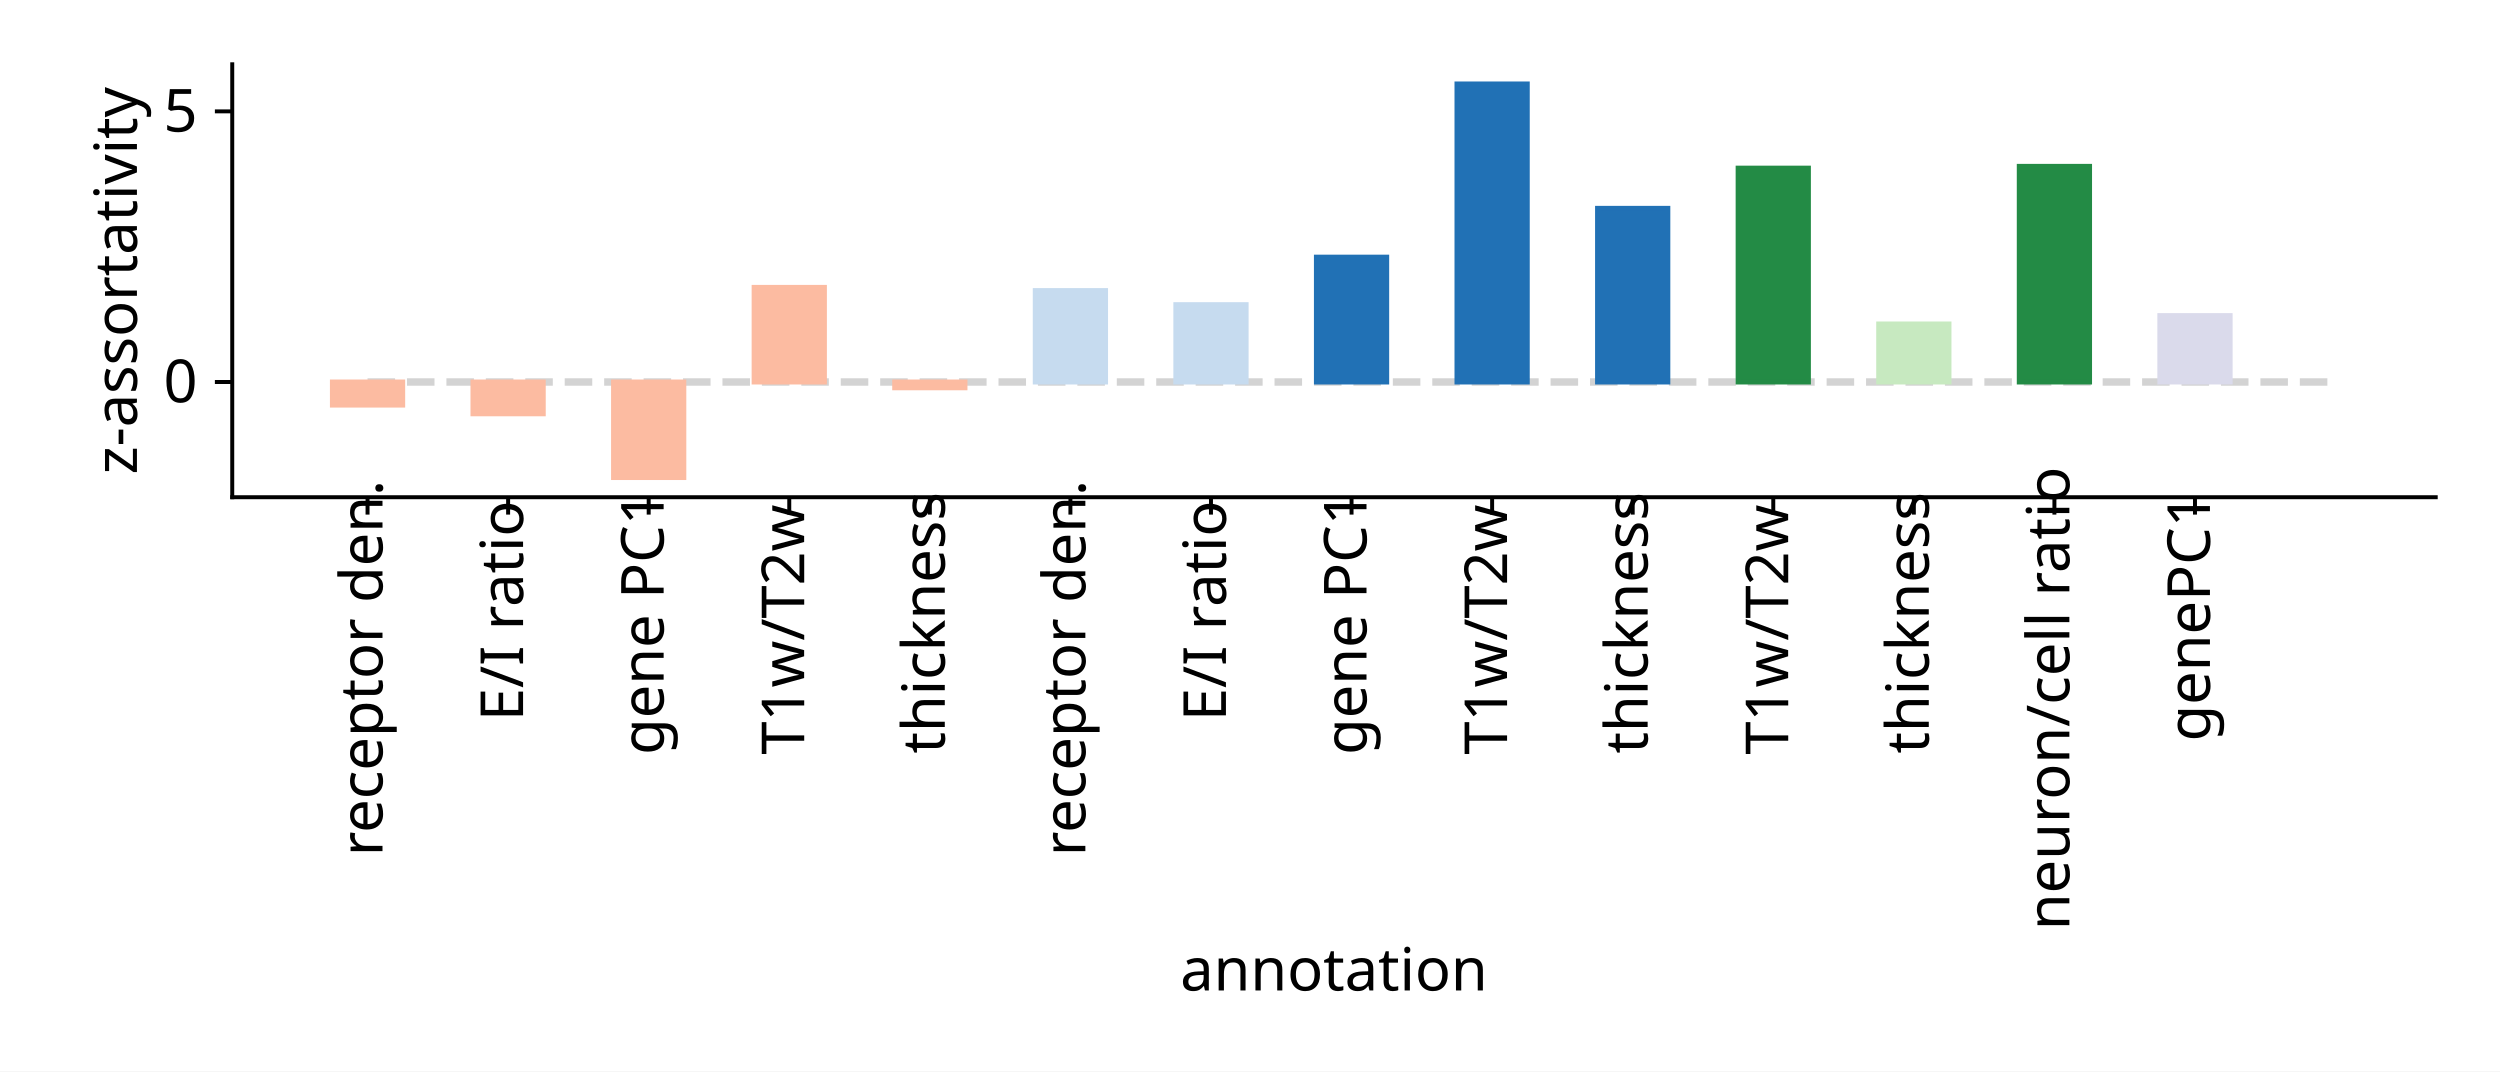
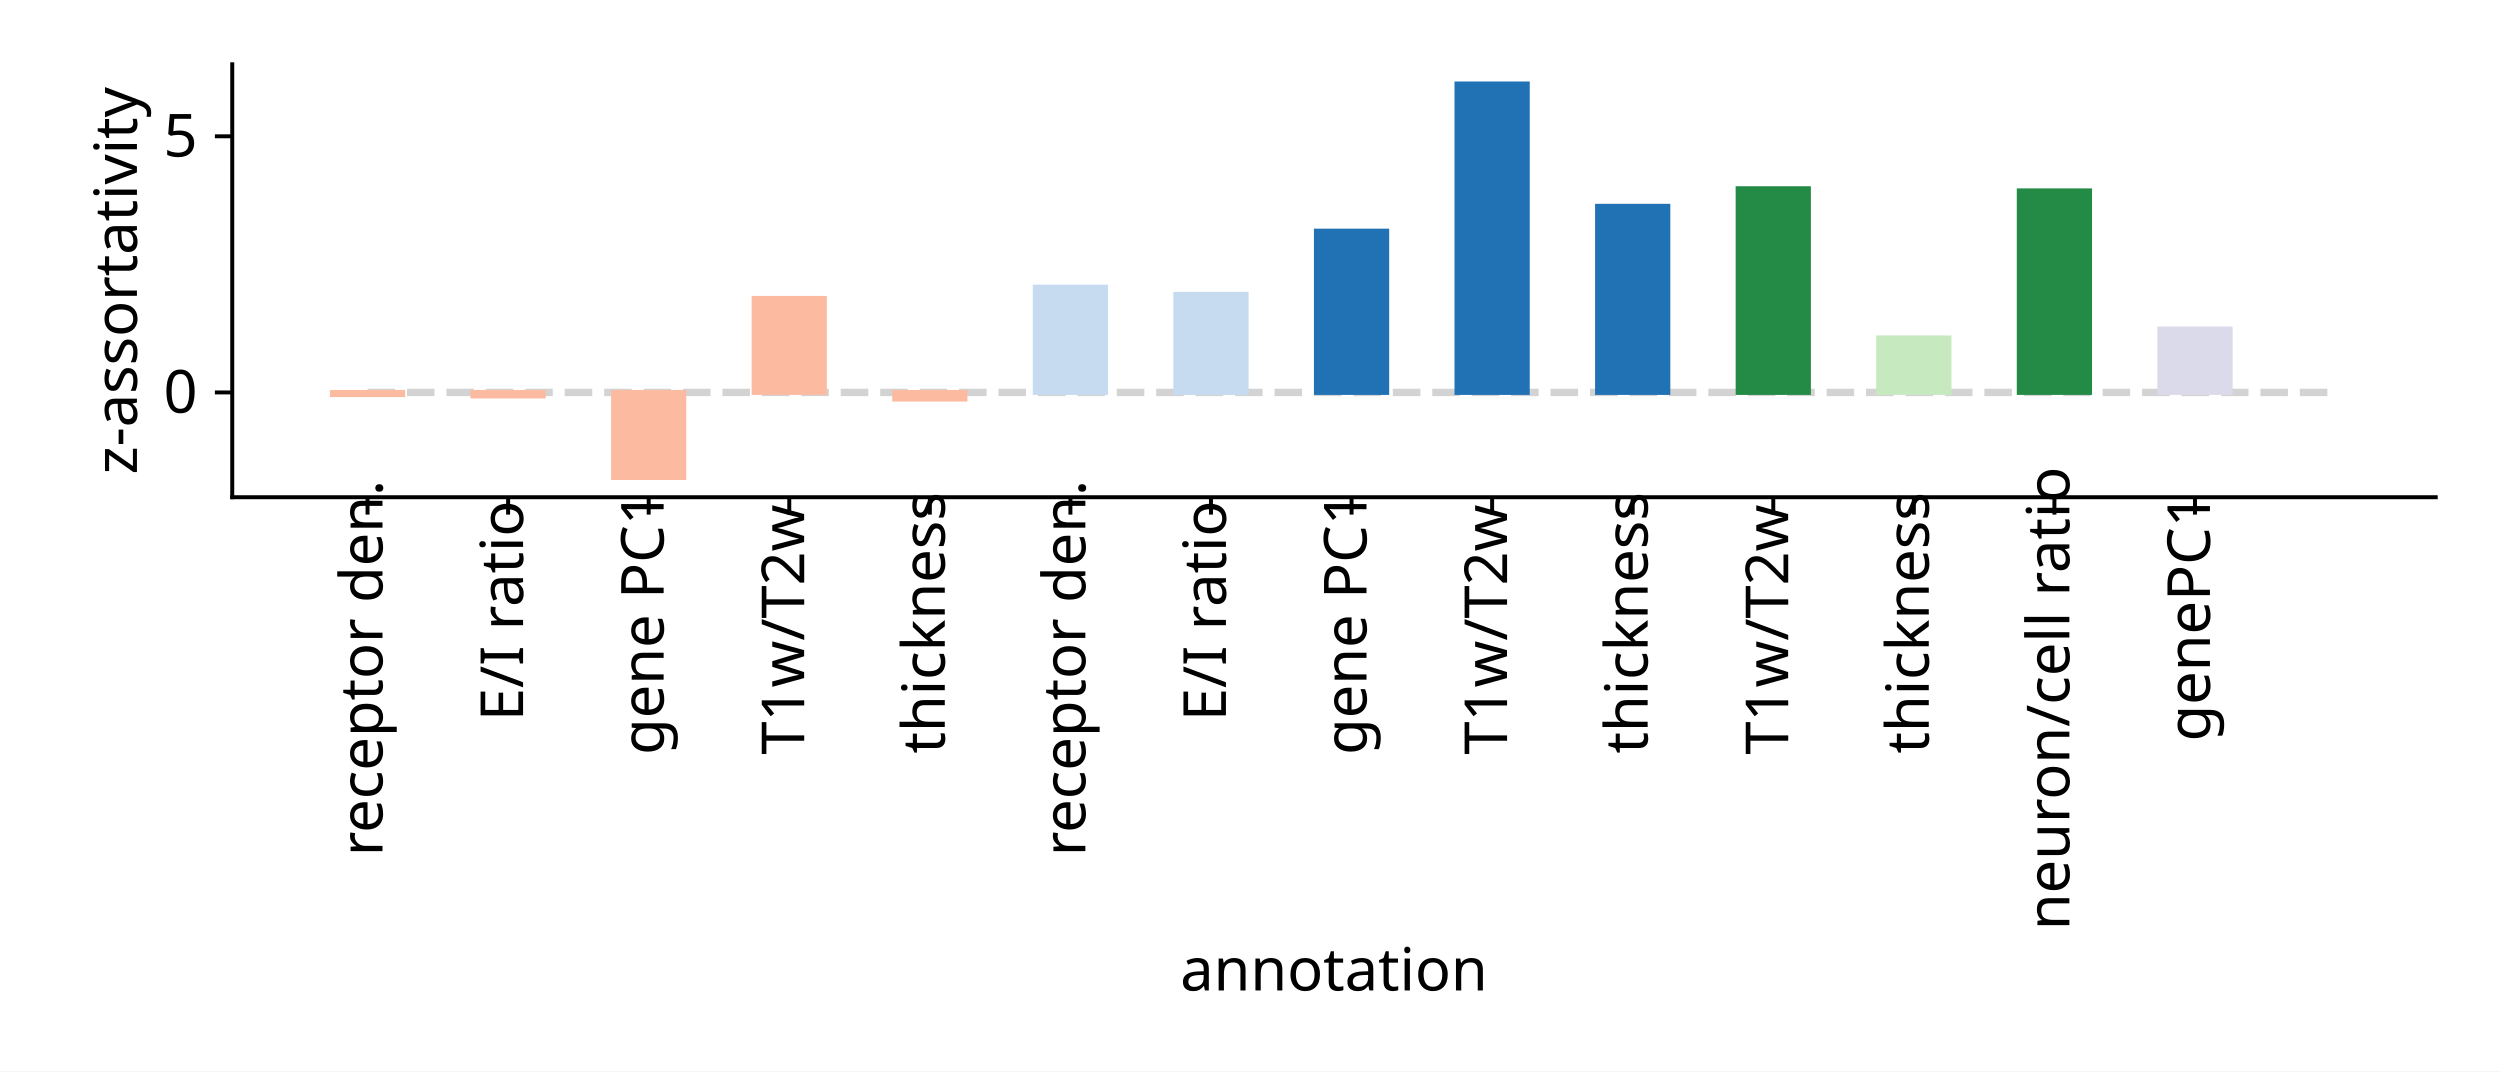
<svg xmlns="http://www.w3.org/2000/svg" xmlns:xlink="http://www.w3.org/1999/xlink" width="504pt" height="216pt" viewBox="0 0 504 216" version="1.1">
  <defs>
    <style type="text/css">*{stroke-linejoin: round; stroke-linecap: butt}</style>
  </defs>
  <g id="figure_1">
    <g id="patch_1">
      <path d="M 0 216  L 504 216  L 504 0  L 0 0  z " style="fill: #ffffff" />
    </g>
    <g id="axes_1">
      <g id="patch_2">
        <path d="M 46.82 100.24  L 491.04 100.24  L 491.04 12.96  L 46.82 12.96  z " style="fill: #ffffff" />
      </g>
      <g id="line2d_1">
-         <path d="M 74.097 77.012  L 470.848 77.012  " clip-path="url(#pbf2a9ee525)" style="fill: none; stroke-dasharray: 5.55,2.4; stroke-dashoffset: 0; stroke: #d3d3d3; stroke-width: 1.5" />
+         <path d="M 74.097 79.116  L 470.848 79.116  " clip-path="url(#pee5e7c797d)" style="fill: none; stroke-dasharray: 5.55,2.4; stroke-dashoffset: 0; stroke: #d3d3d3; stroke-width: 1.5" />
      </g>
      <g id="patch_3">
-         <path d="M 67.012 77.012  L 81.182 77.012  L 81.182 81.668  L 67.012 81.668  z " clip-path="url(#pbf2a9ee525)" style="fill: #fcbba1; stroke: #fcbba1; stroke-linejoin: miter" />
+         <path d="M 67.012 79.116  L 81.182 79.116  L 81.182 79.553  L 67.012 79.553  z " clip-path="url(#pee5e7c797d)" style="fill: #fcbba1; stroke: #fcbba1; stroke-linejoin: miter" />
      </g>
      <g id="patch_4">
-         <path d="M 95.351 77.012  L 109.521 77.012  L 109.521 83.423  L 95.351 83.423  z " clip-path="url(#pbf2a9ee525)" style="fill: #fcbba1; stroke: #fcbba1; stroke-linejoin: miter" />
+         <path d="M 95.351 79.116  L 109.521 79.116  L 109.521 79.826  L 95.351 79.826  z " clip-path="url(#pee5e7c797d)" style="fill: #fcbba1; stroke: #fcbba1; stroke-linejoin: miter" />
      </g>
      <g id="patch_5">
-         <path d="M 123.691 77.012  L 137.86 77.012  L 137.86 96.273  L 123.691 96.273  z " clip-path="url(#pbf2a9ee525)" style="fill: #fcbba1; stroke: #fcbba1; stroke-linejoin: miter" />
+         <path d="M 123.691 79.116  L 137.86 79.116  L 137.86 96.273  L 123.691 96.273  z " clip-path="url(#pee5e7c797d)" style="fill: #fcbba1; stroke: #fcbba1; stroke-linejoin: miter" />
      </g>
      <g id="patch_6">
-         <path d="M 152.03 77.012  L 166.2 77.012  L 166.2 57.936  L 152.03 57.936  z " clip-path="url(#pbf2a9ee525)" style="fill: #fcbba1; stroke: #fcbba1; stroke-linejoin: miter" />
+         <path d="M 152.03 79.116  L 166.2 79.116  L 166.2 60.158  L 152.03 60.158  z " clip-path="url(#pee5e7c797d)" style="fill: #fcbba1; stroke: #fcbba1; stroke-linejoin: miter" />
      </g>
      <g id="patch_7">
-         <path d="M 180.369 77.012  L 194.539 77.012  L 194.539 78.179  L 180.369 78.179  z " clip-path="url(#pbf2a9ee525)" style="fill: #fcbba1; stroke: #fcbba1; stroke-linejoin: miter" />
+         <path d="M 180.369 79.116  L 194.539 79.116  L 194.539 80.459  L 180.369 80.459  z " clip-path="url(#pee5e7c797d)" style="fill: #fcbba1; stroke: #fcbba1; stroke-linejoin: miter" />
      </g>
      <g id="patch_8">
-         <path d="M 208.709 77.012  L 222.878 77.012  L 222.878 58.578  L 208.709 58.578  z " clip-path="url(#pbf2a9ee525)" style="fill: #c6dbef; stroke: #c6dbef; stroke-linejoin: miter" />
+         <path d="M 208.709 79.116  L 222.878 79.116  L 222.878 57.885  L 208.709 57.885  z " clip-path="url(#pee5e7c797d)" style="fill: #c6dbef; stroke: #c6dbef; stroke-linejoin: miter" />
      </g>
      <g id="patch_9">
-         <path d="M 237.048 77.012  L 251.218 77.012  L 251.218 61.42  L 237.048 61.42  z " clip-path="url(#pbf2a9ee525)" style="fill: #c6dbef; stroke: #c6dbef; stroke-linejoin: miter" />
+         <path d="M 237.048 79.116  L 251.218 79.116  L 251.218 59.337  L 237.048 59.337  z " clip-path="url(#pee5e7c797d)" style="fill: #c6dbef; stroke: #c6dbef; stroke-linejoin: miter" />
      </g>
      <g id="patch_10">
-         <path d="M 265.388 77.012  L 279.557 77.012  L 279.557 51.841  L 265.388 51.841  z " clip-path="url(#pbf2a9ee525)" style="fill: #2171b5; stroke: #2171b5; stroke-linejoin: miter" />
+         <path d="M 265.388 79.116  L 279.557 79.116  L 279.557 46.597  L 265.388 46.597  z " clip-path="url(#pee5e7c797d)" style="fill: #2171b5; stroke: #2171b5; stroke-linejoin: miter" />
      </g>
      <g id="patch_11">
-         <path d="M 293.727 77.012  L 307.897 77.012  L 307.897 16.927  L 293.727 16.927  z " clip-path="url(#pbf2a9ee525)" style="fill: #2171b5; stroke: #2171b5; stroke-linejoin: miter" />
+         <path d="M 293.727 79.116  L 307.897 79.116  L 307.897 16.927  L 293.727 16.927  z " clip-path="url(#pee5e7c797d)" style="fill: #2171b5; stroke: #2171b5; stroke-linejoin: miter" />
      </g>
      <g id="patch_12">
-         <path d="M 322.066 77.012  L 336.236 77.012  L 336.236 42.002  L 322.066 42.002  z " clip-path="url(#pbf2a9ee525)" style="fill: #2171b5; stroke: #2171b5; stroke-linejoin: miter" />
+         <path d="M 322.066 79.116  L 336.236 79.116  L 336.236 41.591  L 322.066 41.591  z " clip-path="url(#pee5e7c797d)" style="fill: #2171b5; stroke: #2171b5; stroke-linejoin: miter" />
      </g>
      <g id="patch_13">
-         <path d="M 350.406 77.012  L 364.575 77.012  L 364.575 33.897  L 350.406 33.897  z " clip-path="url(#pbf2a9ee525)" style="fill: #238b45; stroke: #238b45; stroke-linejoin: miter" />
+         <path d="M 350.406 79.116  L 364.575 79.116  L 364.575 38.046  L 350.406 38.046  z " clip-path="url(#pee5e7c797d)" style="fill: #238b45; stroke: #238b45; stroke-linejoin: miter" />
      </g>
      <g id="patch_14">
-         <path d="M 378.745 77.012  L 392.915 77.012  L 392.915 65.312  L 378.745 65.312  z " clip-path="url(#pbf2a9ee525)" style="fill: #c7e9c0; stroke: #c7e9c0; stroke-linejoin: miter" />
+         <path d="M 378.745 79.116  L 392.915 79.116  L 392.915 68.122  L 378.745 68.122  z " clip-path="url(#pee5e7c797d)" style="fill: #c7e9c0; stroke: #c7e9c0; stroke-linejoin: miter" />
      </g>
      <g id="patch_15">
-         <path d="M 407.085 77.012  L 421.254 77.012  L 421.254 33.539  L 407.085 33.539  z " clip-path="url(#pbf2a9ee525)" style="fill: #238b45; stroke: #238b45; stroke-linejoin: miter" />
+         <path d="M 407.085 79.116  L 421.254 79.116  L 421.254 38.479  L 407.085 38.479  z " clip-path="url(#pee5e7c797d)" style="fill: #238b45; stroke: #238b45; stroke-linejoin: miter" />
      </g>
      <g id="patch_16">
-         <path d="M 435.424 77.012  L 449.594 77.012  L 449.594 63.626  L 435.424 63.626  z " clip-path="url(#pbf2a9ee525)" style="fill: #dadaeb; stroke: #dadaeb; stroke-linejoin: miter" />
+         <path d="M 435.424 79.116  L 449.594 79.116  L 449.594 66.322  L 435.424 66.322  z " clip-path="url(#pee5e7c797d)" style="fill: #dadaeb; stroke: #dadaeb; stroke-linejoin: miter" />
      </g>
      <g id="matplotlib.axis_1">
        <g id="xtick_1">
          <g id="line2d_2">
            <defs>
-               <path id="m6bc3fdb1b6" d="M 0 0  L 0 3.5  " style="stroke: #000000; stroke-width: 0.8" />
+               <path id="mfa808422cd" d="M 0 0  L 0 3.5  " style="stroke: #000000; stroke-width: 0.8" />
            </defs>
            <g>
-               <use xlink:href="#m6bc3fdb1b6" x="74.097" y="100.24" style="stroke: #000000; stroke-width: 0.8" />
+               <use xlink:href="#mfa808422cd" x="74.097" y="100.24" style="stroke: #000000; stroke-width: 0.8" />
            </g>
          </g>
          <g id="text_1">
-             <text style="font: 200 12px 'Calibri'" transform="translate(77.11073 172.6025)rotate(-90)">receptor den.</text>
+             <text style="font: 200 12px 'Calibri'" transform="translate(77.11073 172.6025) rotate(-90)">receptor den.</text>
          </g>
        </g>
        <g id="xtick_2">
          <g id="line2d_3">
            <g>
-               <use xlink:href="#m6bc3fdb1b6" x="102.436" y="100.24" style="stroke: #000000; stroke-width: 0.8" />
+               <use xlink:href="#mfa808422cd" x="102.436" y="100.24" style="stroke: #000000; stroke-width: 0.8" />
            </g>
          </g>
          <g id="text_2">
-             <text style="font: 200 12px 'Calibri'" transform="translate(105.4501 145.3738)rotate(-90)">E/I ratio</text>
+             <text style="font: 200 12px 'Calibri'" transform="translate(105.4501 145.3738) rotate(-90)">E/I ratio</text>
          </g>
        </g>
        <g id="xtick_3">
          <g id="line2d_4">
            <g>
-               <use xlink:href="#m6bc3fdb1b6" x="130.775" y="100.24" style="stroke: #000000; stroke-width: 0.8" />
+               <use xlink:href="#mfa808422cd" x="130.775" y="100.24" style="stroke: #000000; stroke-width: 0.8" />
            </g>
          </g>
          <g id="text_3">
-             <text style="font: 200 12px 'Calibri'" transform="translate(133.7895 152.1819)rotate(-90)">gene PC1</text>
+             <text style="font: 200 12px 'Calibri'" transform="translate(133.7895 152.1819) rotate(-90)">gene PC1</text>
          </g>
        </g>
        <g id="xtick_4">
          <g id="line2d_5">
            <g>
-               <use xlink:href="#m6bc3fdb1b6" x="159.115" y="100.24" style="stroke: #000000; stroke-width: 0.8" />
+               <use xlink:href="#mfa808422cd" x="159.115" y="100.24" style="stroke: #000000; stroke-width: 0.8" />
            </g>
          </g>
          <g id="text_4">
-             <text style="font: 200 12px 'Calibri'" transform="translate(162.1289 152.1256)rotate(-90)">T1w/T2w</text>
+             <text style="font: 200 12px 'Calibri'" transform="translate(162.1289 152.1256) rotate(-90)">T1w/T2w</text>
          </g>
        </g>
        <g id="xtick_5">
          <g id="line2d_6">
            <g>
-               <use xlink:href="#m6bc3fdb1b6" x="187.454" y="100.24" style="stroke: #000000; stroke-width: 0.8" />
+               <use xlink:href="#mfa808422cd" x="187.454" y="100.24" style="stroke: #000000; stroke-width: 0.8" />
            </g>
          </g>
          <g id="text_5">
-             <text style="font: 200 12px 'Calibri'" transform="translate(190.4683 151.9081)rotate(-90)">thickness</text>
+             <text style="font: 200 12px 'Calibri'" transform="translate(190.4683 151.9081) rotate(-90)">thickness</text>
          </g>
        </g>
        <g id="xtick_6">
          <g id="line2d_7">
            <g>
-               <use xlink:href="#m6bc3fdb1b6" x="215.794" y="100.24" style="stroke: #000000; stroke-width: 0.8" />
+               <use xlink:href="#mfa808422cd" x="215.794" y="100.24" style="stroke: #000000; stroke-width: 0.8" />
            </g>
          </g>
          <g id="text_6">
-             <text style="font: 200 12px 'Calibri'" transform="translate(218.8077 172.6025)rotate(-90)">receptor den.</text>
+             <text style="font: 200 12px 'Calibri'" transform="translate(218.8077 172.6025) rotate(-90)">receptor den.</text>
          </g>
        </g>
        <g id="xtick_7">
          <g id="line2d_8">
            <g>
-               <use xlink:href="#m6bc3fdb1b6" x="244.133" y="100.24" style="stroke: #000000; stroke-width: 0.8" />
+               <use xlink:href="#mfa808422cd" x="244.133" y="100.24" style="stroke: #000000; stroke-width: 0.8" />
            </g>
          </g>
          <g id="text_7">
-             <text style="font: 200 12px 'Calibri'" transform="translate(247.1471 145.3738)rotate(-90)">E/I ratio</text>
+             <text style="font: 200 12px 'Calibri'" transform="translate(247.1471 145.3738) rotate(-90)">E/I ratio</text>
          </g>
        </g>
        <g id="xtick_8">
          <g id="line2d_9">
            <g>
-               <use xlink:href="#m6bc3fdb1b6" x="272.472" y="100.24" style="stroke: #000000; stroke-width: 0.8" />
+               <use xlink:href="#mfa808422cd" x="272.472" y="100.24" style="stroke: #000000; stroke-width: 0.8" />
            </g>
          </g>
          <g id="text_8">
-             <text style="font: 200 12px 'Calibri'" transform="translate(275.4865 152.1819)rotate(-90)">gene PC1</text>
+             <text style="font: 200 12px 'Calibri'" transform="translate(275.4865 152.1819) rotate(-90)">gene PC1</text>
          </g>
        </g>
        <g id="xtick_9">
          <g id="line2d_10">
            <g>
-               <use xlink:href="#m6bc3fdb1b6" x="300.812" y="100.24" style="stroke: #000000; stroke-width: 0.8" />
+               <use xlink:href="#mfa808422cd" x="300.812" y="100.24" style="stroke: #000000; stroke-width: 0.8" />
            </g>
          </g>
          <g id="text_9">
-             <text style="font: 200 12px 'Calibri'" transform="translate(303.8259 152.1256)rotate(-90)">T1w/T2w</text>
+             <text style="font: 200 12px 'Calibri'" transform="translate(303.8259 152.1256) rotate(-90)">T1w/T2w</text>
          </g>
        </g>
        <g id="xtick_10">
          <g id="line2d_11">
            <g>
-               <use xlink:href="#m6bc3fdb1b6" x="329.151" y="100.24" style="stroke: #000000; stroke-width: 0.8" />
+               <use xlink:href="#mfa808422cd" x="329.151" y="100.24" style="stroke: #000000; stroke-width: 0.8" />
            </g>
          </g>
          <g id="text_10">
-             <text style="font: 200 12px 'Calibri'" transform="translate(332.1653 151.9081)rotate(-90)">thickness</text>
+             <text style="font: 200 12px 'Calibri'" transform="translate(332.1653 151.9081) rotate(-90)">thickness</text>
          </g>
        </g>
        <g id="xtick_11">
          <g id="line2d_12">
            <g>
-               <use xlink:href="#m6bc3fdb1b6" x="357.491" y="100.24" style="stroke: #000000; stroke-width: 0.8" />
+               <use xlink:href="#mfa808422cd" x="357.491" y="100.24" style="stroke: #000000; stroke-width: 0.8" />
            </g>
          </g>
          <g id="text_11">
-             <text style="font: 200 12px 'Calibri'" transform="translate(360.5047 152.1256)rotate(-90)">T1w/T2w</text>
+             <text style="font: 200 12px 'Calibri'" transform="translate(360.5047 152.1256) rotate(-90)">T1w/T2w</text>
          </g>
        </g>
        <g id="xtick_12">
          <g id="line2d_13">
            <g>
-               <use xlink:href="#m6bc3fdb1b6" x="385.83" y="100.24" style="stroke: #000000; stroke-width: 0.8" />
+               <use xlink:href="#mfa808422cd" x="385.83" y="100.24" style="stroke: #000000; stroke-width: 0.8" />
            </g>
          </g>
          <g id="text_12">
-             <text style="font: 200 12px 'Calibri'" transform="translate(388.8441 151.9081)rotate(-90)">thickness</text>
+             <text style="font: 200 12px 'Calibri'" transform="translate(388.8441 151.9081) rotate(-90)">thickness</text>
          </g>
        </g>
        <g id="xtick_13">
          <g id="line2d_14">
            <g>
-               <use xlink:href="#m6bc3fdb1b6" x="414.169" y="100.24" style="stroke: #000000; stroke-width: 0.8" />
+               <use xlink:href="#mfa808422cd" x="414.169" y="100.24" style="stroke: #000000; stroke-width: 0.8" />
            </g>
          </g>
          <g id="text_13">
-             <text style="font: 200 12px 'Calibri'" transform="translate(417.1835 187.52)rotate(-90)">neuron/cell ratio</text>
+             <text style="font: 200 12px 'Calibri'" transform="translate(417.1835 187.52) rotate(-90)">neuron/cell ratio</text>
          </g>
        </g>
        <g id="xtick_14">
          <g id="line2d_15">
            <g>
-               <use xlink:href="#m6bc3fdb1b6" x="442.509" y="100.24" style="stroke: #000000; stroke-width: 0.8" />
+               <use xlink:href="#mfa808422cd" x="442.509" y="100.24" style="stroke: #000000; stroke-width: 0.8" />
            </g>
          </g>
          <g id="text_14">
-             <text style="font: 200 12px 'Calibri'" transform="translate(445.5229 149.4688)rotate(-90)">genePC1</text>
+             <text style="font: 200 12px 'Calibri'" transform="translate(445.5229 149.4688) rotate(-90)">genePC1</text>
          </g>
        </g>
        <g id="text_15">
-           <text style="font: 12px 'Calibri'; text-anchor: middle" x="268.93" y="199.682" transform="rotate(-0, 268.93, 199.6819)">annotation</text>
+           <text style="font: 12px 'Calibri'; text-anchor: middle" x="268.93" y="199.682" transform="rotate(-0 268.93 199.6819)">annotation</text>
        </g>
      </g>
      <g id="matplotlib.axis_2">
        <g id="ytick_1">
          <g id="line2d_16">
            <defs>
-               <path id="m10a38bb7af" d="M 0 0  L -3.5 0  " style="stroke: #000000; stroke-width: 0.8" />
+               <path id="m0544d48fe3" d="M 0 0  L -3.5 0  " style="stroke: #000000; stroke-width: 0.8" />
            </defs>
            <g>
-               <use xlink:href="#m10a38bb7af" x="46.82" y="77.012" style="stroke: #000000; stroke-width: 0.8" />
+               <use xlink:href="#m0544d48fe3" x="46.82" y="79.116" style="stroke: #000000; stroke-width: 0.8" />
            </g>
          </g>
          <g id="text_16">
-             <text style="font: 200 12px 'Calibri'; text-anchor: end" x="39.82" y="81.095" transform="rotate(-0, 39.82, 81.09525)">0</text>
+             <text style="font: 200 12px 'Calibri'; text-anchor: end" x="39.82" y="83.2" transform="rotate(-0 39.82 83.20014)">0</text>
          </g>
        </g>
        <g id="ytick_2">
          <g id="line2d_17">
            <g>
-               <use xlink:href="#m10a38bb7af" x="46.82" y="22.451" style="stroke: #000000; stroke-width: 0.8" />
+               <use xlink:href="#m0544d48fe3" x="46.82" y="27.479" style="stroke: #000000; stroke-width: 0.8" />
            </g>
          </g>
          <g id="text_17">
-             <text style="font: 200 12px 'Calibri'; text-anchor: end" x="39.82" y="26.535" transform="rotate(-0, 39.82, 26.53502)">5</text>
+             <text style="font: 200 12px 'Calibri'; text-anchor: end" x="39.82" y="31.562" transform="rotate(-0 39.82 31.5625)">5</text>
          </g>
        </g>
        <g id="text_18">
-           <text style="font: 12px 'Calibri'; text-anchor: middle" x="27.604" y="56.6" transform="rotate(-90, 27.60375, 56.6)">z-assortativity</text>
+           <text style="font: 12px 'Calibri'; text-anchor: middle" x="27.604" y="56.6" transform="rotate(-90 27.60375 56.6)">z-assortativity</text>
        </g>
      </g>
      <g id="patch_17">
        <path d="M 46.82 100.24  L 46.82 12.96  " style="fill: none; stroke: #000000; stroke-width: 0.8; stroke-linejoin: miter; stroke-linecap: square" />
      </g>
      <g id="patch_18">
        <path d="M 46.82 100.24  L 491.04 100.24  " style="fill: none; stroke: #000000; stroke-width: 0.8; stroke-linejoin: miter; stroke-linecap: square" />
      </g>
    </g>
  </g>
  <defs>
-     <clipPath id="pbf2a9ee525">
+     <clipPath id="pee5e7c797d">
      <rect x="46.82" y="12.96" width="444.22" height="87.28" />
    </clipPath>
  </defs>
</svg>
